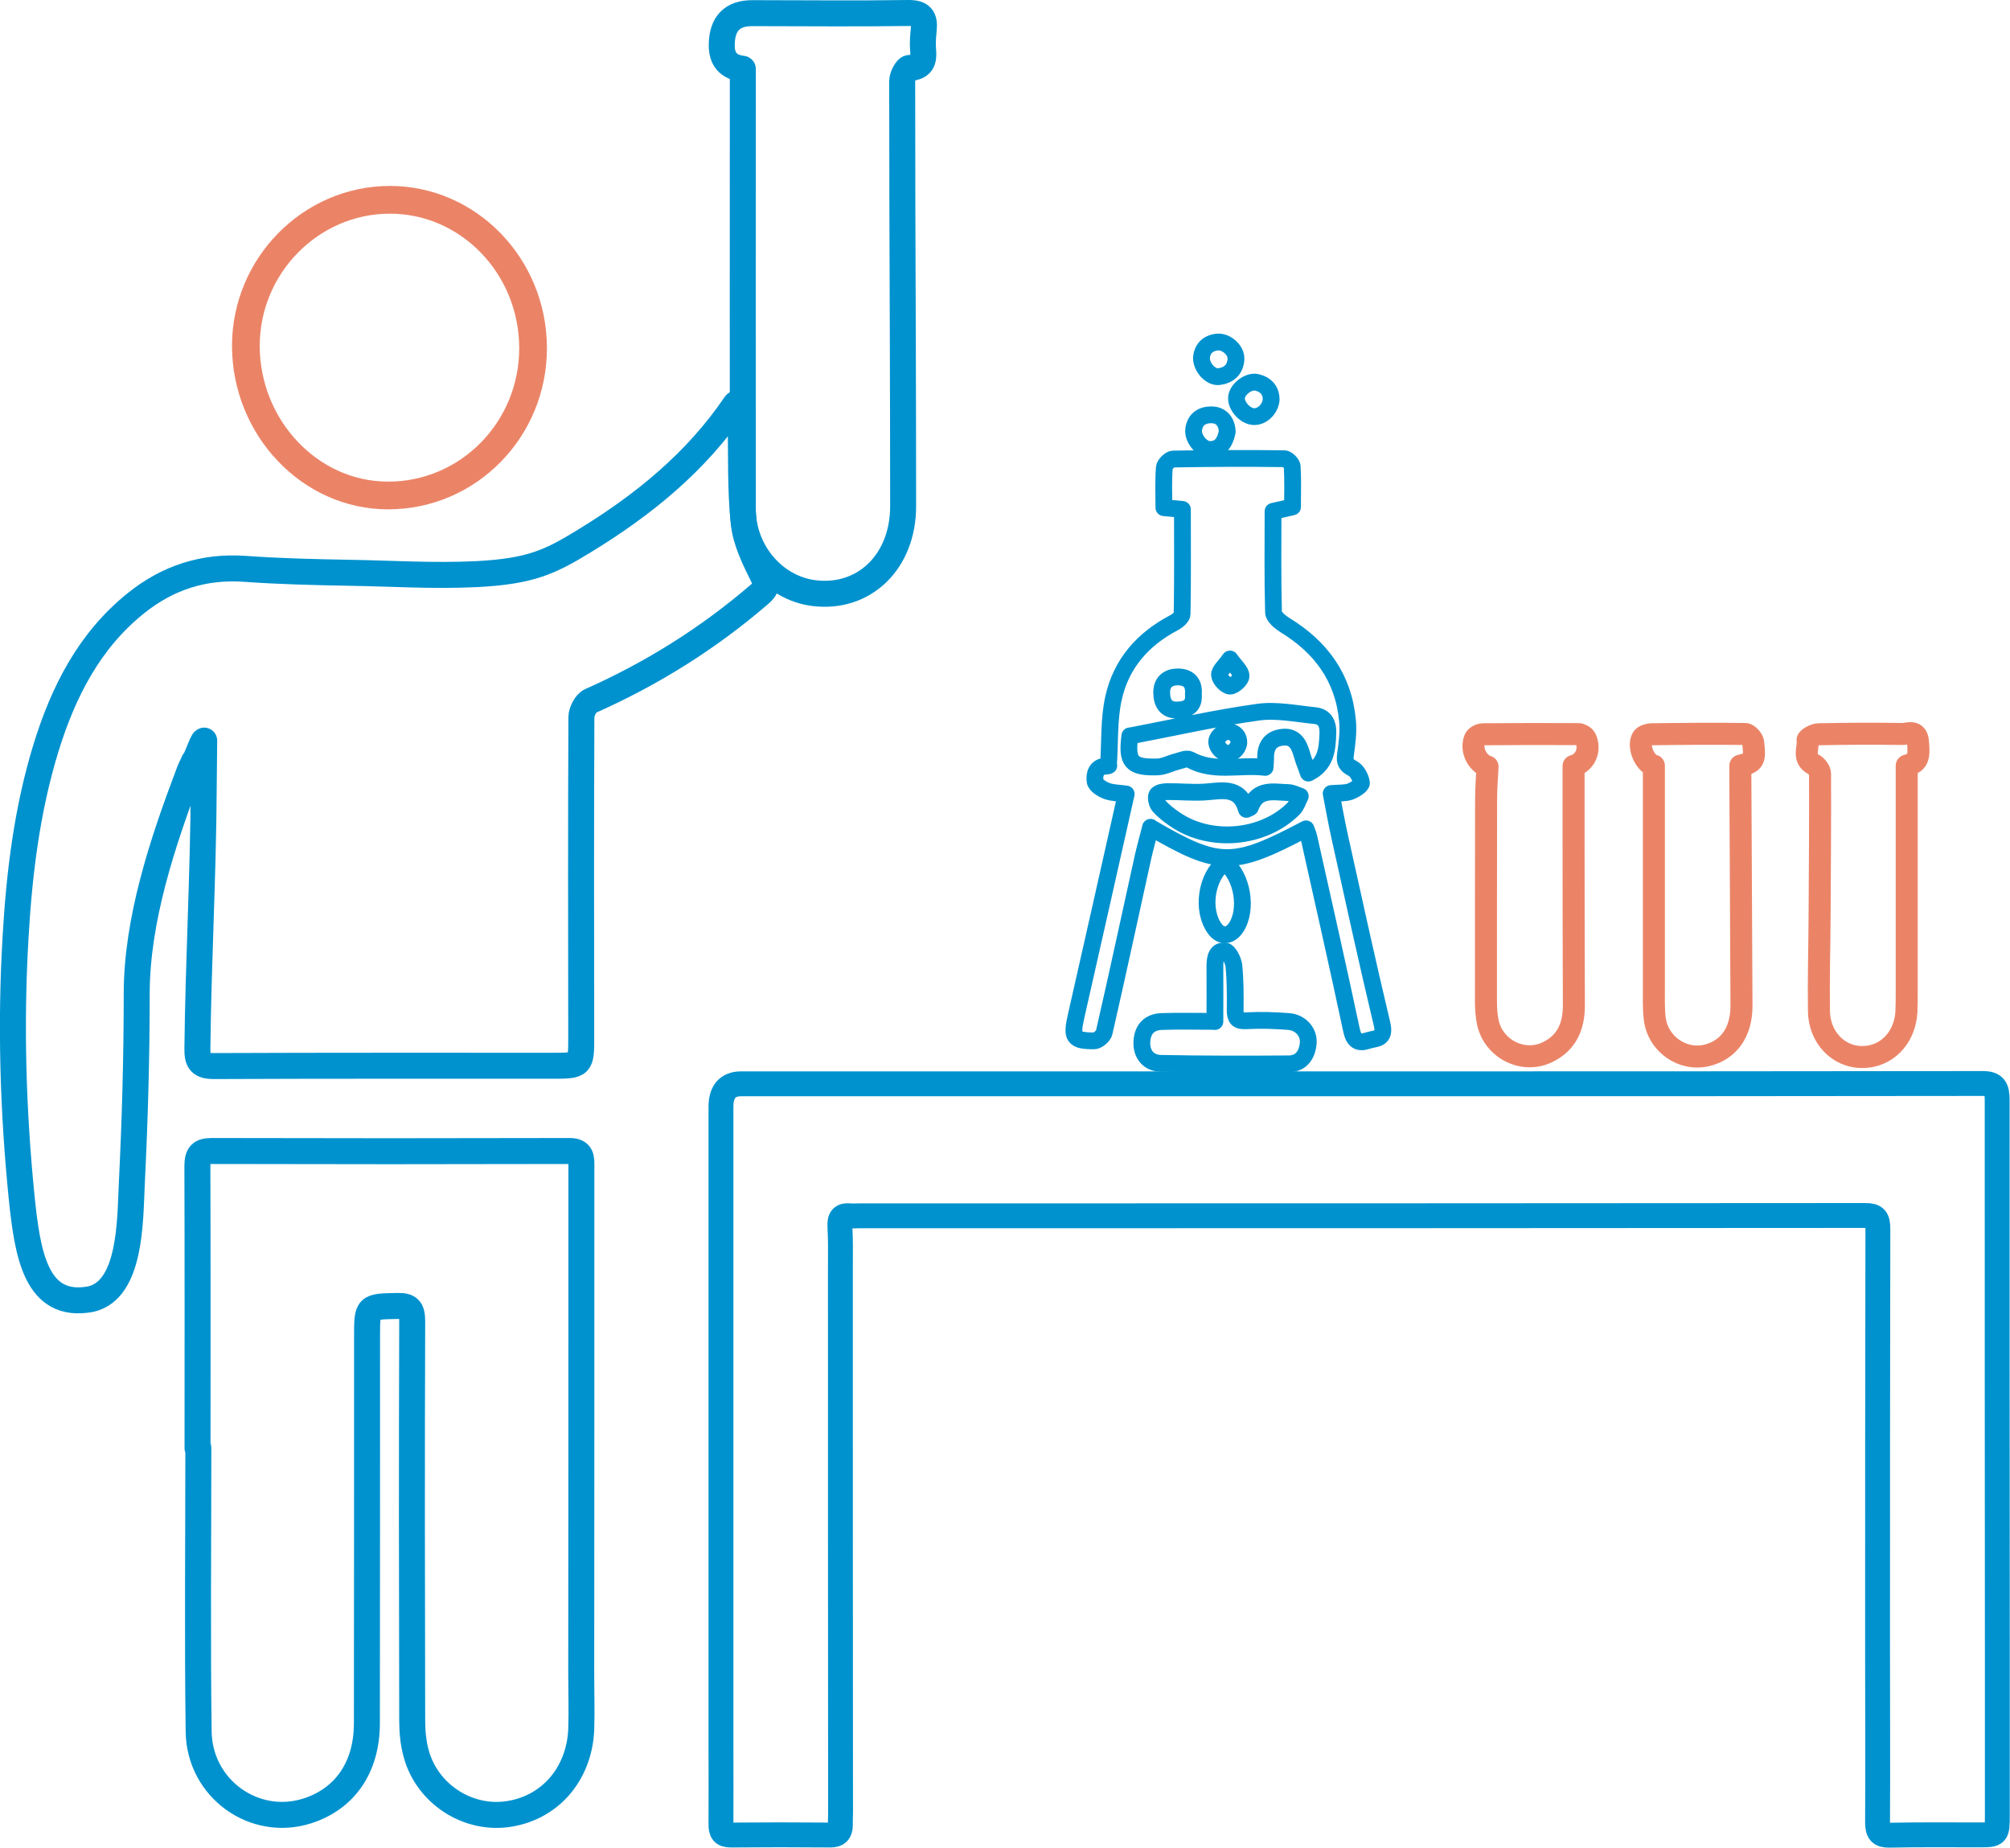
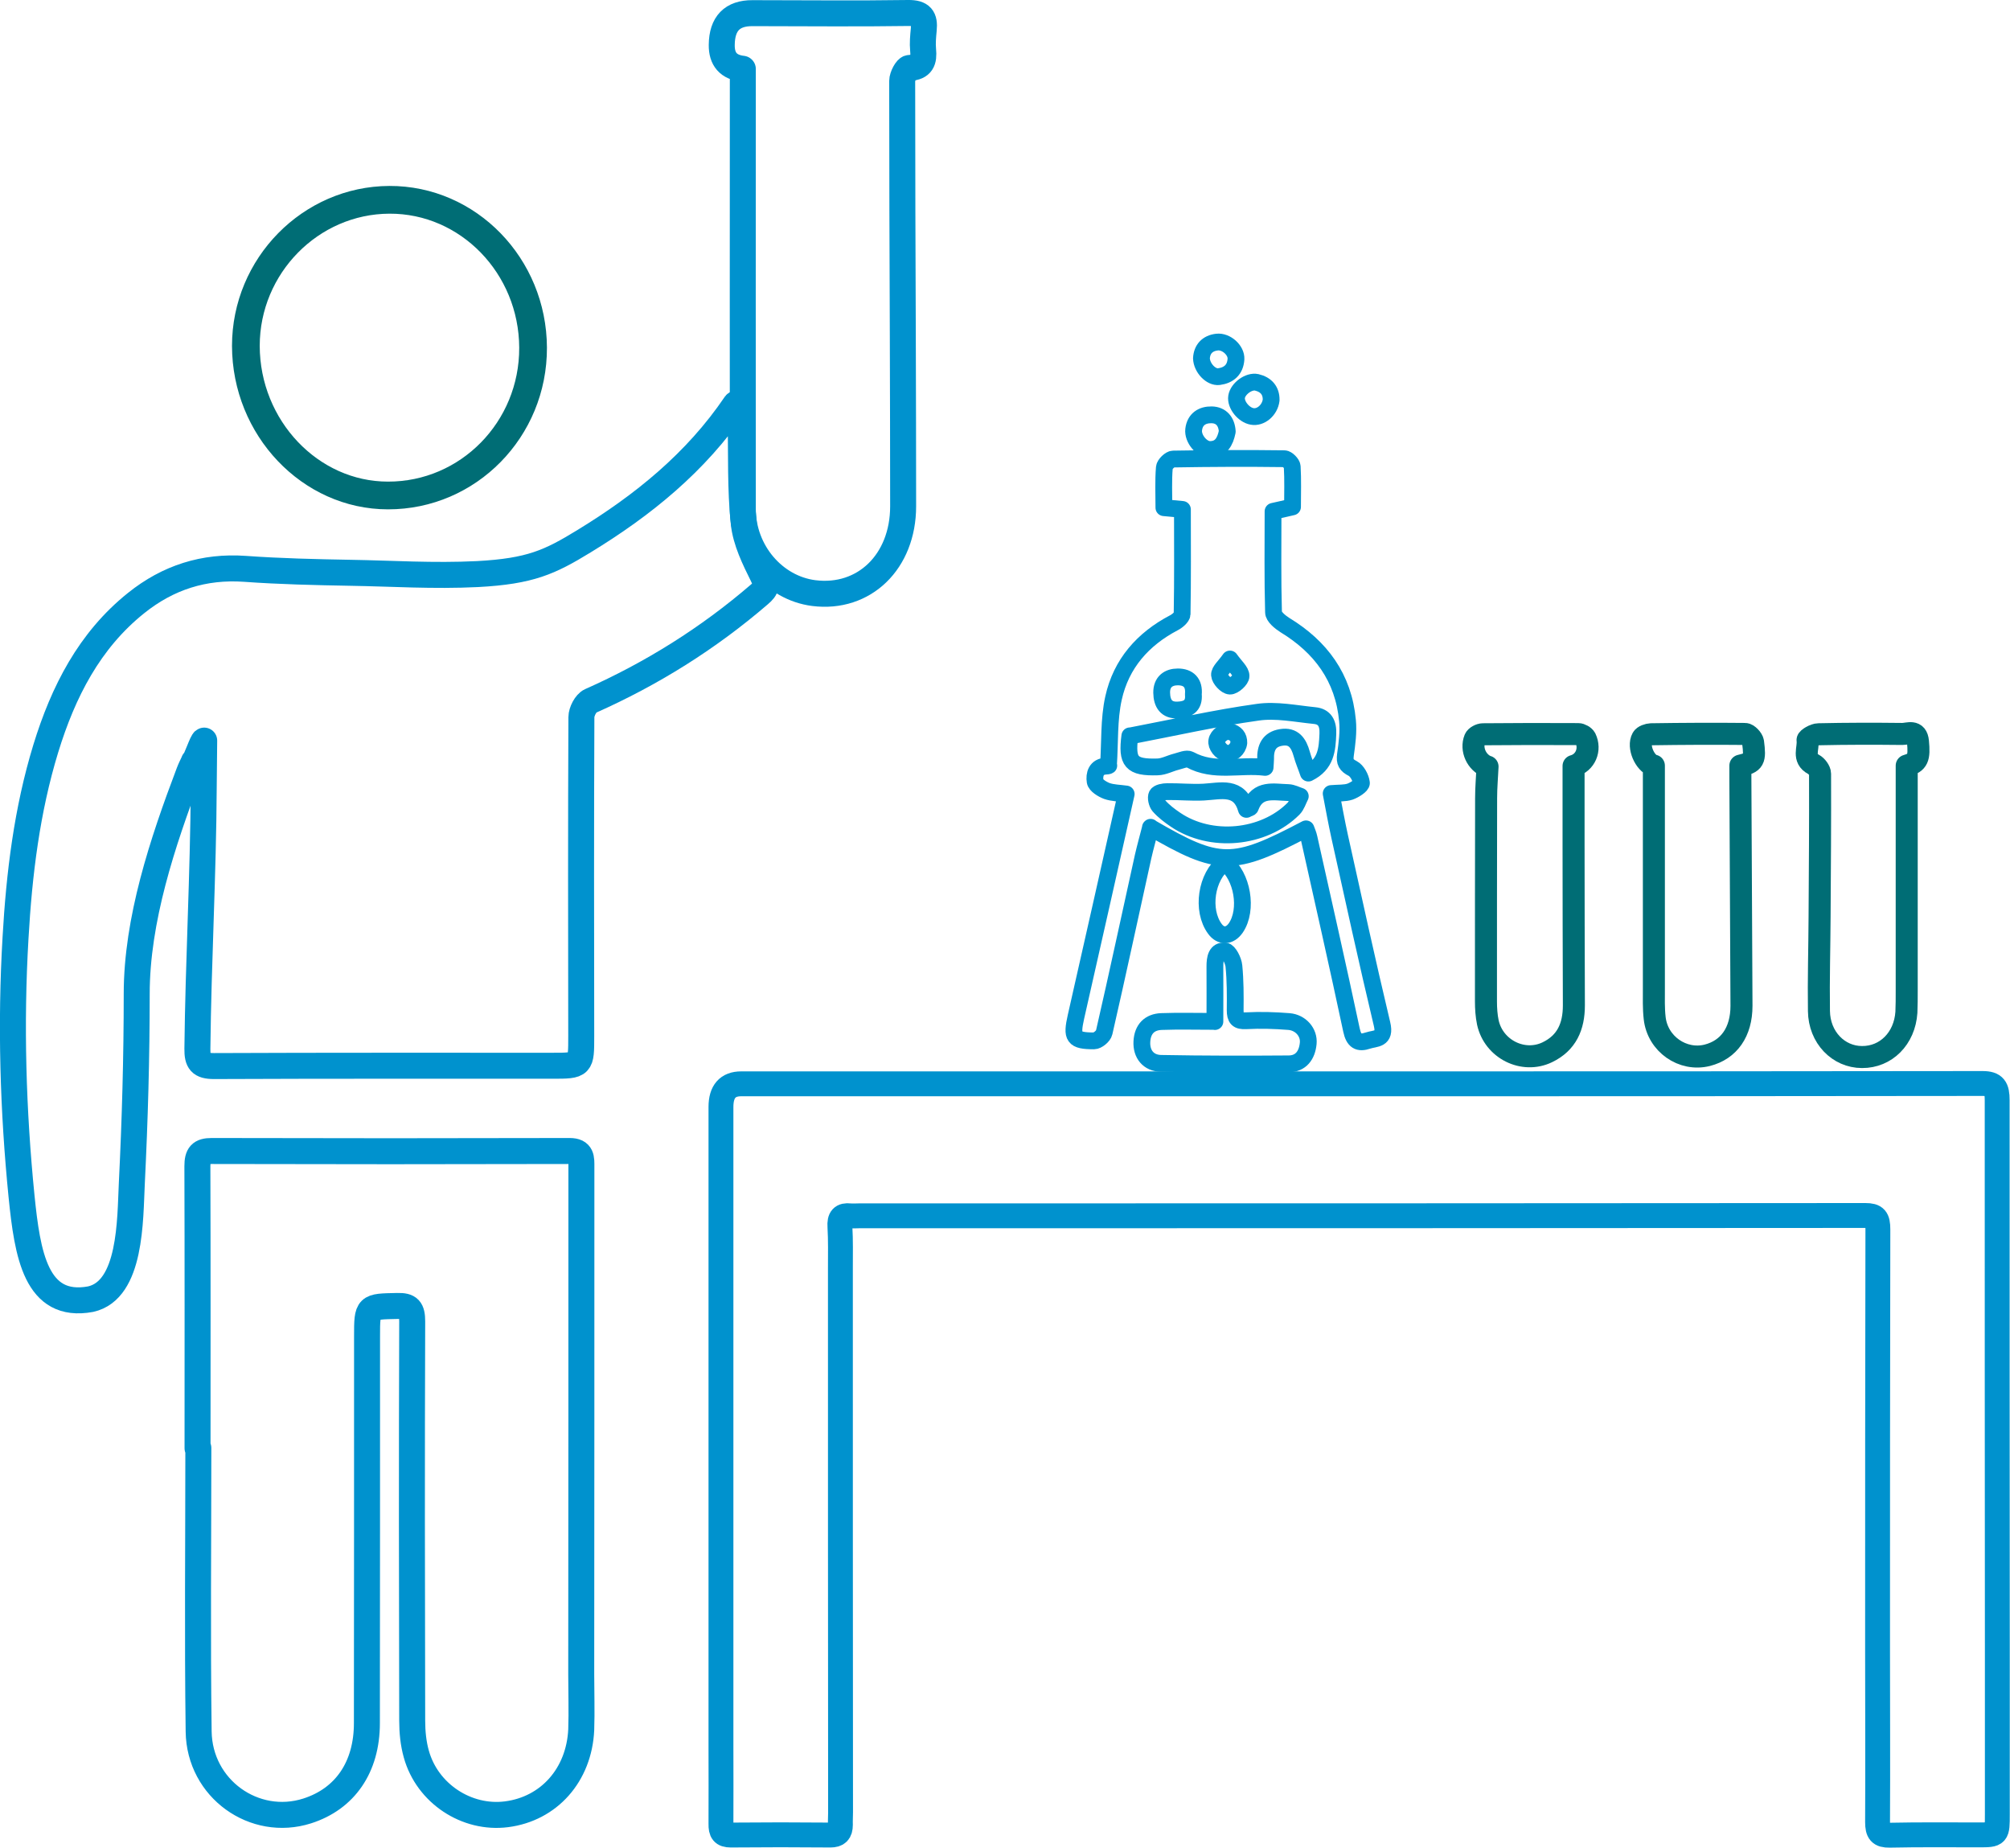
<svg xmlns="http://www.w3.org/2000/svg" id="Layer_2" data-name="Layer 2" viewBox="0 0 126.88 116.61">
  <defs>
    <style>
      .cls-1 {
        stroke-width: 1.39px;
      }

      .cls-1, .cls-2 {
-         stroke: #eb8467;
+         stroke: #006D75;
      }

      .cls-1, .cls-2, .cls-3, .cls-4, .cls-5 {
        fill: none;
        stroke-linejoin: round;
      }

      .cls-2 {
        stroke-width: 1.75px;
      }

      .cls-3 {
        stroke-width: 1.57px;
      }

      .cls-3, .cls-4, .cls-5 {
        stroke: #0092ce;
      }

      .cls-4 {
        stroke-width: 1.64px;
      }

      .cls-5 {
        stroke-width: 1.06px;
      }
    </style>
  </defs>
  <g id="Layer_1-2" data-name="Layer 1">
    <g>
      <path class="cls-3" d="m85.82,68.4c13.11,0,26.22,0,39.33-.02.76,0,.92.29.92,1.05,0,11.42,0,22.84.01,34.26,0,3.6,0,7.21,0,10.81,0,1.29,0,1.3-1.14,1.3-1.89,0-3.78-.02-5.66.02-.6.01-.76-.19-.76-.83.02-3.6,0-7.21,0-10.81,0-8.86,0-17.73.02-26.59,0-.69-.15-.88-.79-.88-21.16.02-42.32.02-63.48.02-.21,0-.42.02-.63,0-.47-.05-.66.13-.62.69.05.87.03,1.74.03,2.61,0,11.45,0,22.9.01,34.35,0,.26-.02.52-.01.78,0,.48-.19.65-.63.65-2.1-.02-4.2-.02-6.29,0-.5,0-.63-.2-.62-.71.01-1.6,0-3.2,0-4.79,0-13.48,0-26.97,0-40.45q0-1.46,1.28-1.46c13.01,0,26.01,0,39.02,0Z" />
      <path class="cls-4" d="m12.25,48.04c-.11.24-.23.47-.32.71-1.68,4.43-3.3,9.31-3.3,13.97,0,4.01-.11,7.93-.31,11.99-.11,2.24-.03,6.71-2.6,7.28-3.46.64-3.99-2.85-4.36-6.49-.54-5.42-.7-10.86-.38-16.31.23-4.05.72-8.06,1.91-11.95,1.1-3.58,2.75-6.82,5.7-9.18,2.02-1.62,4.29-2.34,6.87-2.16,2.23.16,4.46.21,6.7.25,2.55.04,5.19.22,7.99.08,3.33-.18,4.55-.75,6.71-2.07,3.72-2.27,7.07-4.97,9.57-8.66.03-.04.11-.05.32-.14,0,.43,0,.79,0,1.16.05,2.17-.03,4.35.2,6.5.12,1.14.68,2.27,1.2,3.32.28.57.25.78-.21,1.17-3.24,2.79-6.8,5.01-10.67,6.73-.29.13-.57.67-.57,1.02-.03,6.71-.02,13.42-.01,20.13,0,1.86.01,1.87-1.82,1.87-7.12,0-14.24-.01-21.36.02-.86,0-1.06-.28-1.05-1.1.06-5.51.37-10.95.4-16.46,0-.51.03-2.47.03-2.98-.11-.03-.54,1.33-.65,1.31Z" />
      <path class="cls-4" d="m12.47,91.4c0-5.93.01-11.87-.01-17.8,0-.72.2-.96.9-.96,7.53.02,15.06.02,22.6,0,.78,0,.74.47.74,1.02,0,10.67,0,21.33-.01,32,0,1.17.04,2.34,0,3.5-.13,2.86-2.04,5-4.72,5.34-2.51.32-5-1.31-5.69-3.8-.19-.67-.26-1.4-.26-2.11-.02-8.4-.03-16.79,0-25.19,0-.78-.19-1-.94-.98-1.9.04-1.91,0-1.91,1.92,0,8.14,0,16.28-.01,24.41,0,2.79-1.39,4.78-3.77,5.54-3.33,1.06-6.8-1.4-6.85-5.01-.08-5.96-.02-11.93-.02-17.9,0,0-.02,0-.03,0Z" />
      <path class="cls-2" d="m15.52,21.83c0-5.05,4.08-9.2,9.06-9.22,4.98-.02,9.05,4.17,9.07,9.33.02,5.16-4.09,9.34-9.16,9.33-4.91,0-8.96-4.27-8.97-9.44Z" />
      <path class="cls-4" d="m46.88,4.34q-1.34-.15-1.32-1.51.02-2.01,1.94-2c3.28,0,6.55.04,9.83-.01.83-.01,1.06.3.98,1.06-.04.42-.08.85-.04,1.26.07.7-.08,1.1-.87,1.15-.17,0-.45.53-.45.82,0,5.41.02,10.82.04,16.24.01,3.53.02,7.06.02,10.6,0,3.5-2.46,5.88-5.64,5.48-2.51-.32-4.48-2.62-4.48-5.31-.01-8.88,0-17.76,0-26.64,0-.38,0-.76,0-1.13Z" />
      <g>
        <path class="cls-1" d="m120.36,48.33c0,4.78,0,9.5,0,14.22,0,.45,0,.9-.02,1.34-.11,1.65-1.29,2.83-2.8,2.82-1.49,0-2.7-1.24-2.72-2.9-.03-1.99.03-3.97.04-5.96.02-3.01.04-6.01.03-9.02,0-.2-.22-.49-.41-.59-.71-.37-.31-1.01-.38-1.53-.01-.1.44-.37.69-.37,1.76-.04,3.53-.04,5.29-.02.37,0,.92-.28.99.48.1,1.05-.01,1.32-.71,1.52Z" />
        <path class="cls-1" d="m104.38,48.33c-.55-.17-1.01-1.2-.71-1.74.08-.15.36-.24.55-.25,1.98-.03,3.96-.04,5.94-.02.17,0,.47.31.5.51.15,1.15.06,1.29-.8,1.49,0,.25,0,.52,0,.78.02,4.79.05,9.59.07,14.38,0,1.65-.79,2.77-2.16,3.12-1.55.39-3.14-.71-3.32-2.35-.07-.61-.05-1.24-.05-1.86,0-4.67,0-9.34,0-14.07Z" />
        <path class="cls-1" d="m93.9,48.39c-.69-.26-1.07-1.09-.8-1.76.06-.15.33-.29.51-.29,2-.02,4.01-.02,6.02-.01.15,0,.38.13.45.26.35.72-.01,1.55-.75,1.75,0,1.63,0,3.27,0,4.9,0,3.4.01,6.81.02,10.21,0,1.33-.45,2.37-1.68,2.96-1.52.73-3.38-.19-3.75-1.88-.09-.43-.12-.89-.12-1.33,0-4.28,0-8.55.01-12.83,0-.67.06-1.33.09-1.99Z" />
      </g>
      <g>
        <path class="cls-5" d="m72.63,52.21c-.16.63-.33,1.23-.47,1.84-.82,3.7-1.61,7.41-2.46,11.11-.05.23-.42.53-.64.53-1.31,0-1.43-.23-1.14-1.52,1.06-4.65,2.1-9.31,3.17-14.06-.42-.06-.85-.06-1.22-.19-.29-.11-.7-.36-.74-.6-.07-.44.06-.95.69-.97.11,0,.22-.05.15-.03.1-1.47.02-2.91.32-4.26.48-2.18,1.86-3.73,3.8-4.75.22-.11.52-.36.53-.55.04-2.2.02-4.4.02-6.61-.42-.04-.75-.07-1.17-.11,0-.87-.04-1.71.03-2.54.02-.2.36-.53.55-.53,2.34-.04,4.69-.05,7.03-.02.17,0,.48.31.49.49.05.84.02,1.68.02,2.55-.44.1-.81.19-1.23.28,0,2.14-.03,4.25.03,6.37,0,.28.42.62.72.81,2.25,1.37,3.7,3.3,3.95,6.03.07.71-.03,1.45-.13,2.16-.06.46.05.65.46.86.27.14.51.58.55.91.02.16-.44.45-.72.55-.33.11-.71.08-1.19.12.18.95.34,1.82.53,2.69.88,3.96,1.74,7.92,2.68,11.86.24,1-.41.88-.89,1.04-.59.2-.89.04-1.04-.67-.86-4.05-1.78-8.09-2.68-12.13-.04-.19-.12-.37-.19-.56-4.63,2.44-5.49,2.43-9.82-.09Zm-1.31-5.77c-.21,1.64.08,2.01,1.75,1.96.4-.01.79-.23,1.19-.33.28-.07.65-.24.85-.13,1.53.84,3.15.29,4.75.49.01-.24.03-.38.03-.51-.02-.72.21-1.26.98-1.38.78-.13,1.11.35,1.3,1.04.11.41.28.79.42,1.21,1.12-.55,1.19-1.48,1.23-2.47.03-.67-.2-1.1-.84-1.16-1.2-.12-2.43-.38-3.59-.21-2.67.37-5.3.97-8.07,1.5Zm7.36,4.64c-.44-1.53-1.61-1.15-2.7-1.09-.76.04-1.53-.04-2.3-.03-.23,0-.57.06-.65.21-.09.16,0,.54.13.69.3.34.67.62,1.04.87,2.22,1.51,5.55,1.21,7.45-.69.2-.2.29-.52.43-.79-.25-.08-.5-.22-.76-.23-.91-.02-1.94-.31-2.39.93-.01.04-.09.05-.24.11Zm-3.35-7.26c.07-.73-.31-1.1-.98-1.1-.58,0-1.03.3-1.02,1,.01.68.3,1.12,1.01,1.09.59-.02,1.06-.23.99-.99Zm2.31-2.23c-.32.46-.68.75-.66,1.01.02.27.41.69.66.7.24.01.71-.41.7-.64,0-.3-.37-.6-.7-1.07Z" />
        <path class="cls-5" d="m76.69,64.47c0-1.23.01-2.36,0-3.48,0-.51.08-1.03.65-.97.22.02.52.6.55.95.09.92.09,1.85.08,2.78,0,.53.15.7.69.67.9-.05,1.81-.02,2.7.05.75.06,1.29.69,1.22,1.38-.07.74-.46,1.29-1.24,1.29-2.68.02-5.36.02-8.04-.03-.81-.01-1.26-.59-1.22-1.37.04-.8.49-1.24,1.23-1.27,1.09-.04,2.18-.01,3.37-.01Z" />
        <path class="cls-5" d="m77.31,54.43c1.12.84,1.48,2.99.7,4.13-.38.55-.94.58-1.32.06-.87-1.18-.55-3.32.62-4.19Z" />
        <path class="cls-5" d="m75.84,22.62c.03-.58.37-.96.98-1.03.58-.07,1.23.51,1.2,1.07-.04.68-.46,1.03-1.08,1.11-.5.06-1.08-.55-1.1-1.16Z" />
        <path class="cls-5" d="m80.24,25.25c-.08.65-.67,1.13-1.2,1.03-.54-.09-1.06-.75-.98-1.24.08-.51.77-1.02,1.27-.91.59.14.92.52.91,1.11Z" />
        <path class="cls-5" d="m78.2,46.88c-.05.41-.43.72-.77.66-.35-.06-.68-.48-.62-.79.05-.32.49-.65.81-.58.38.09.59.33.58.71Z" />
        <path class="cls-5" d="m77.47,27.24c-.13.63-.39,1.12-1.08,1.13-.53.01-1.11-.69-1.04-1.26.08-.67.56-.94,1.13-.93.61.01.95.42.99,1.05Z" />
      </g>
    </g>
  </g>
</svg>
